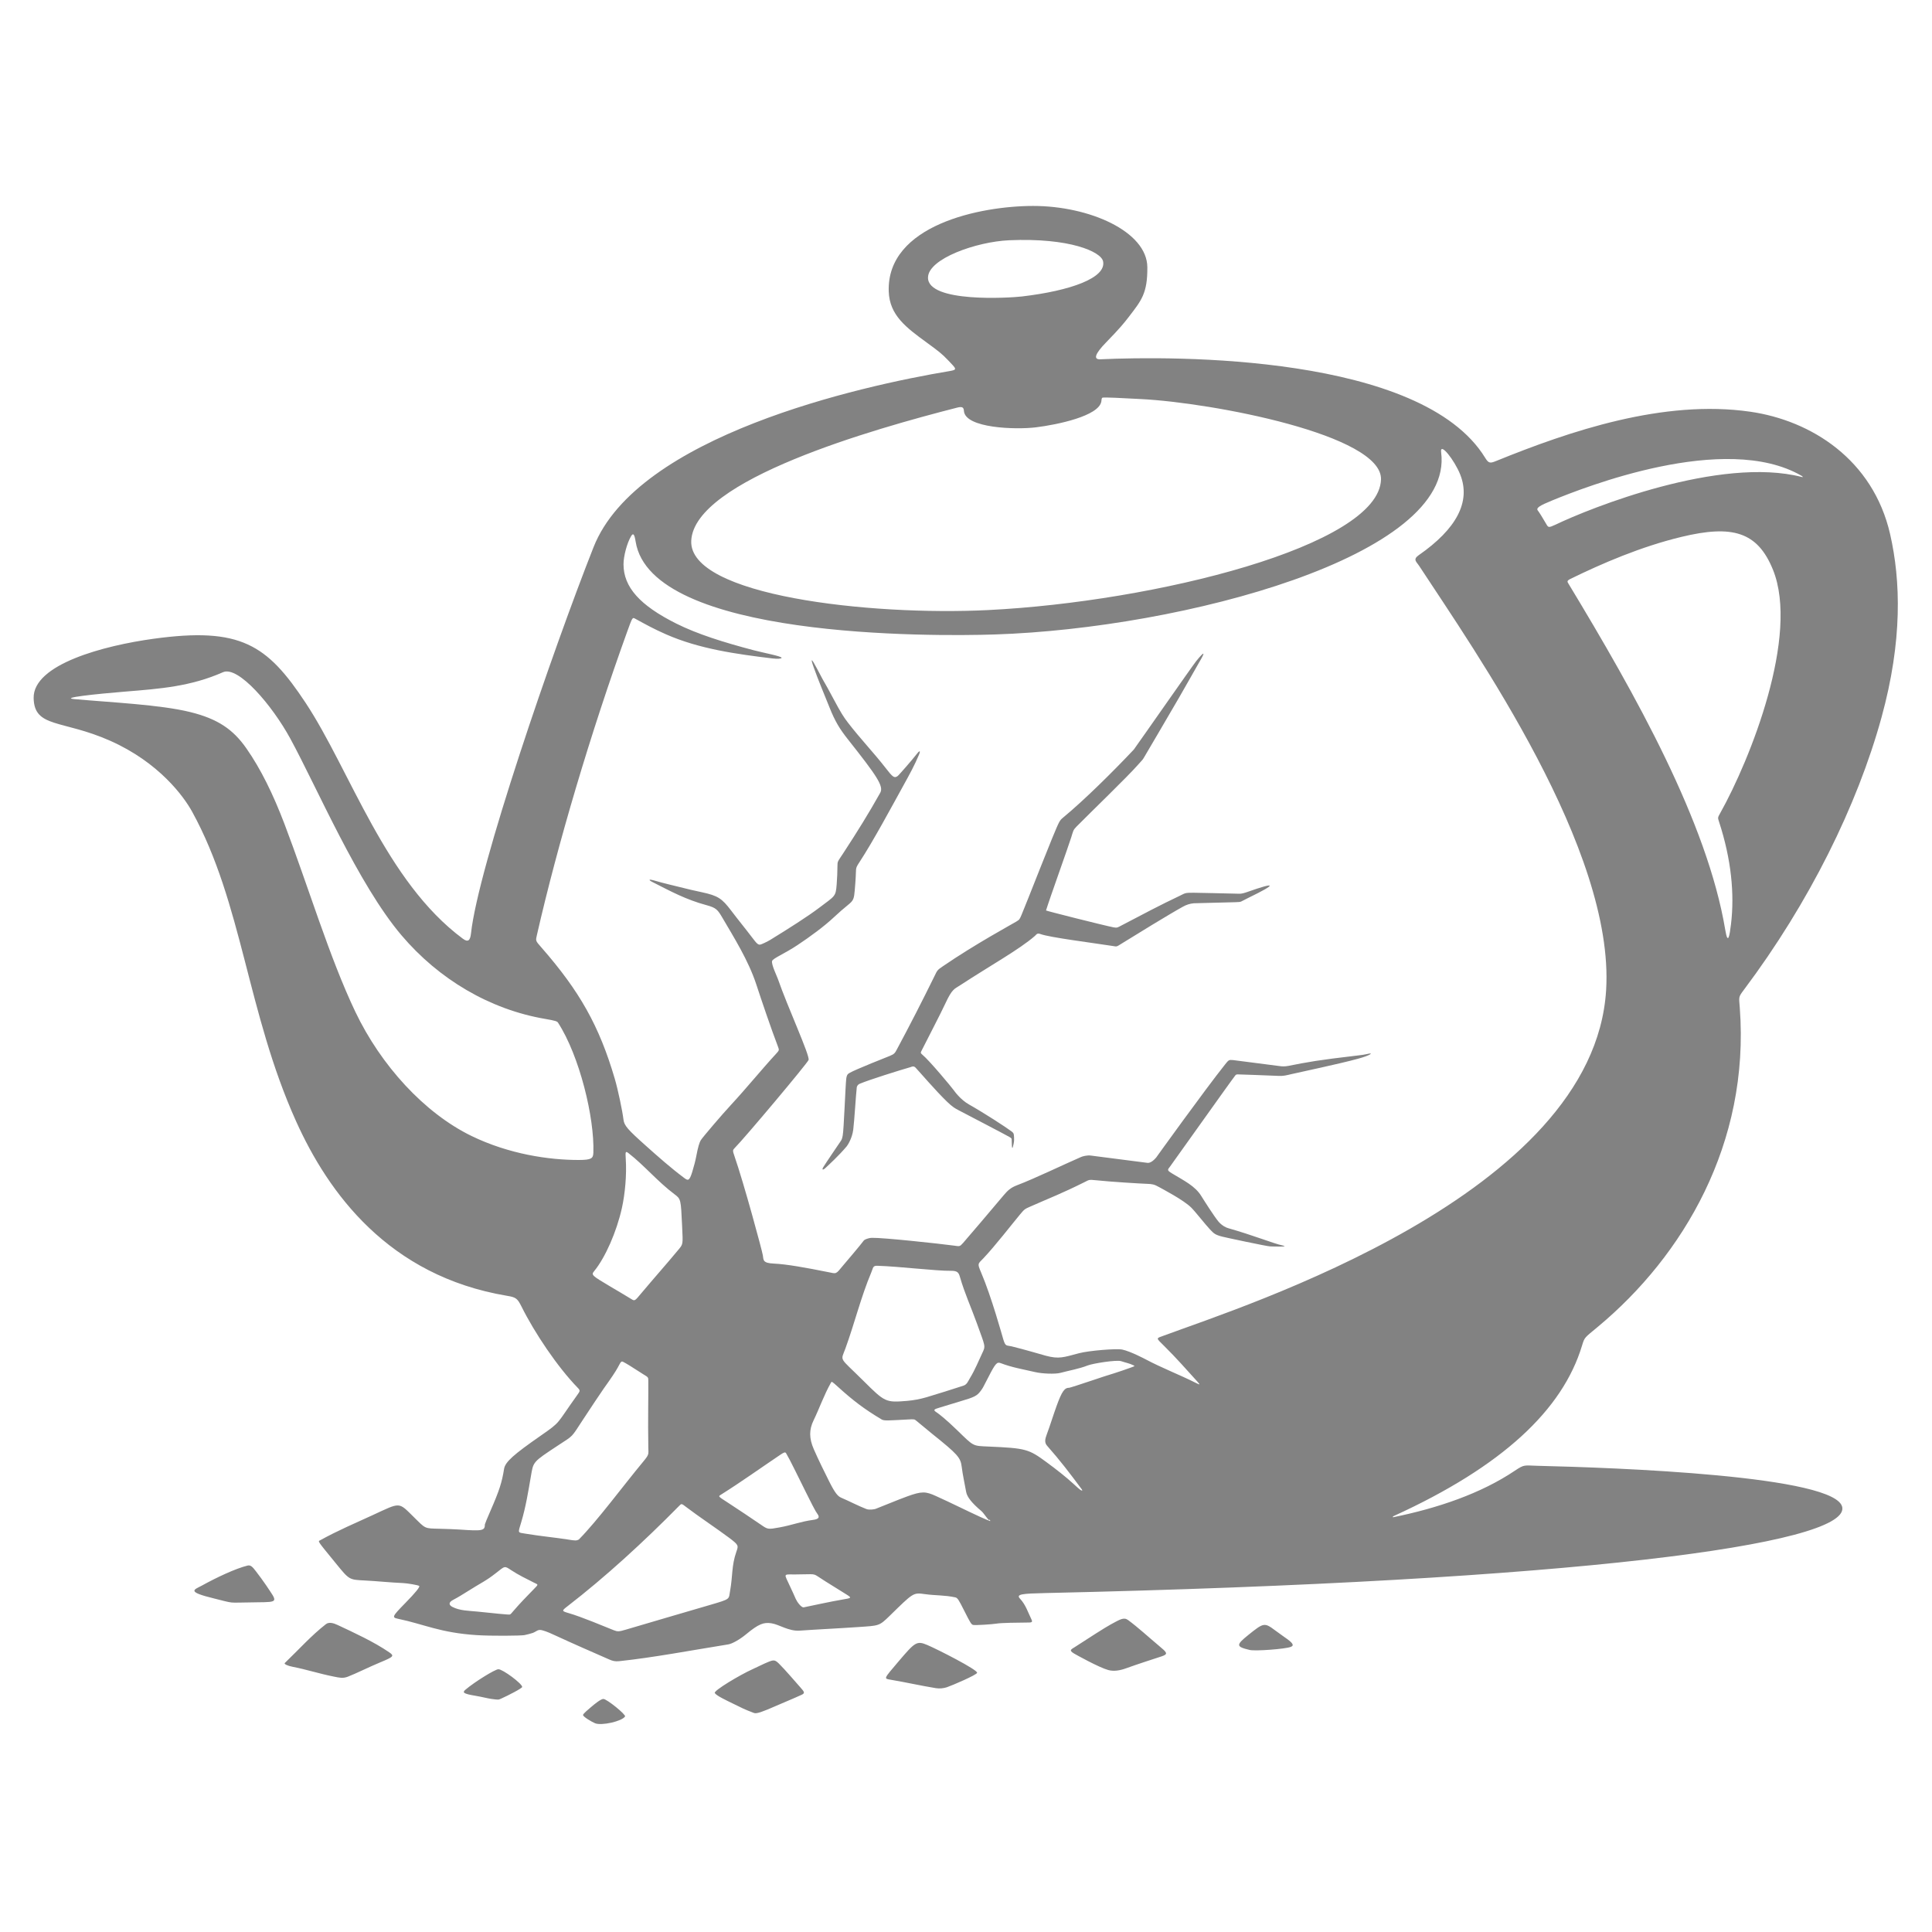
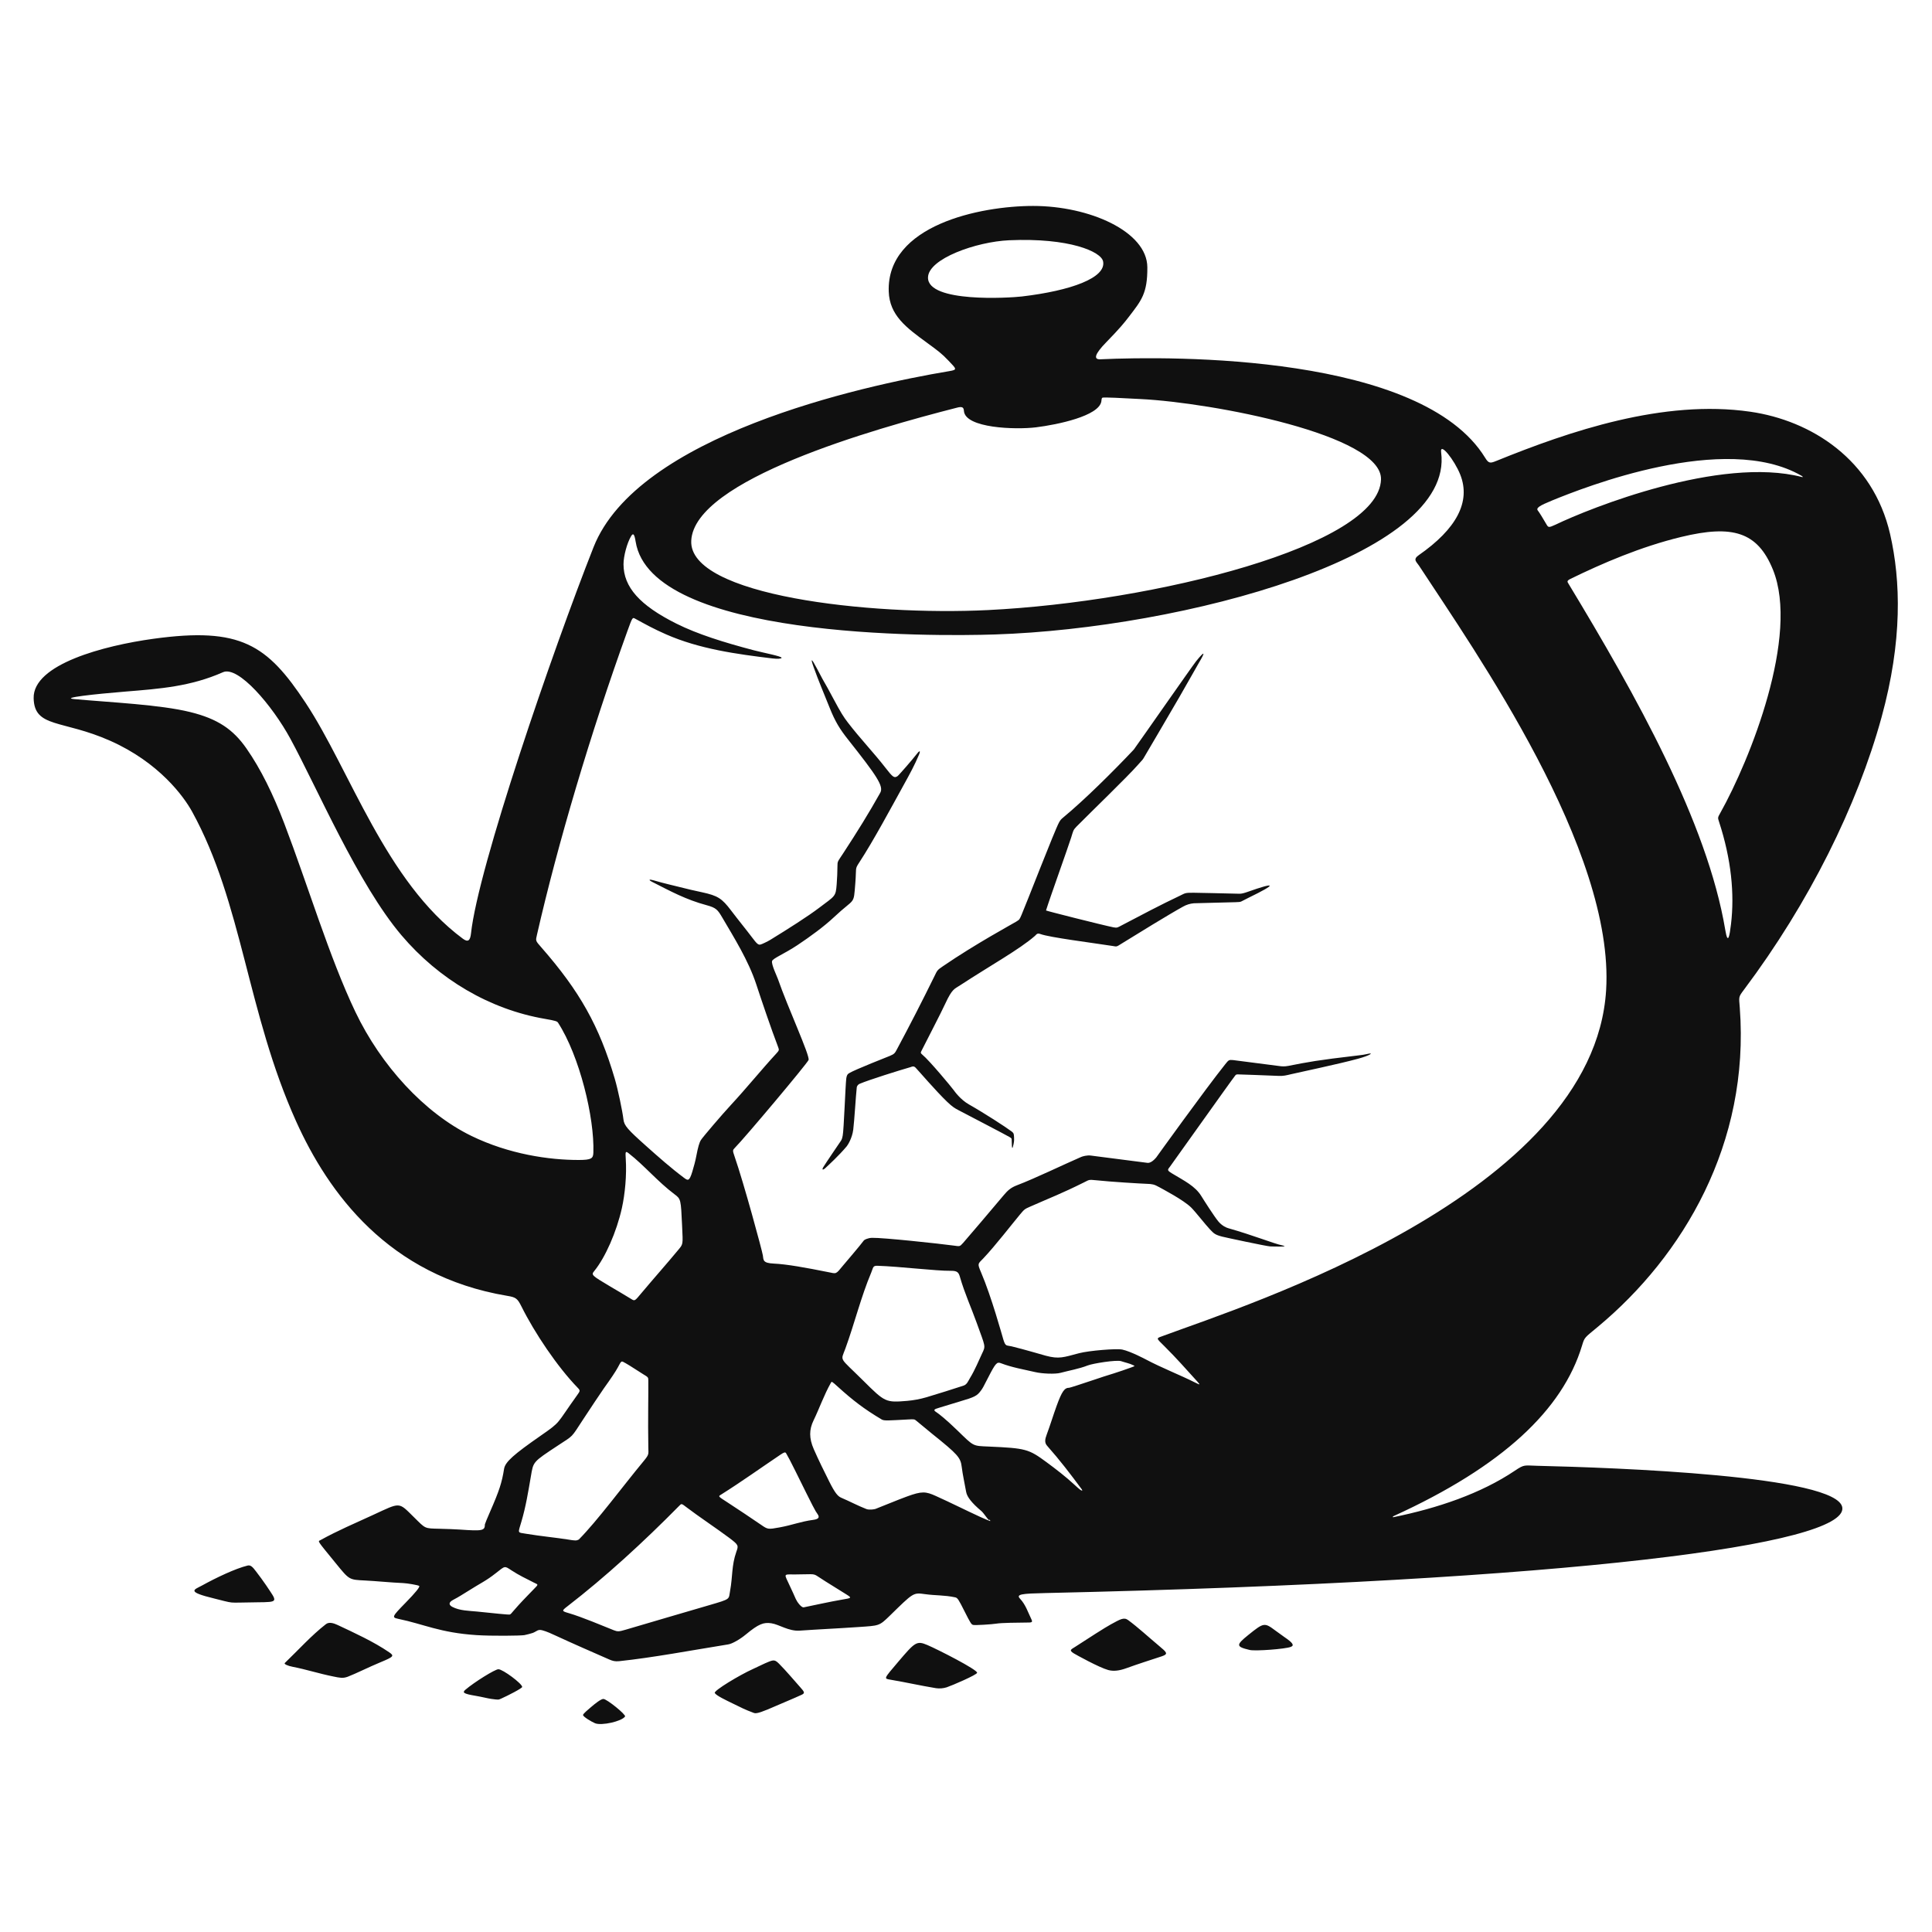
<svg xmlns="http://www.w3.org/2000/svg" width="1024" height="1024" viewBox="0 0 270.933 270.933" xml:space="preserve">
-   <path style="display:inline;fill:#828282;fill-opacity:1;stroke-width:.074" d="M71.039 298.69c-.49-.203-1.693-.92-1.687-1.161.004-.18.812-.84 1.052-1.048.596-.517 1.453-1.2 1.797-1.2.488-.001 3.208 2.212 3.044 2.458-.462.692-3.316 1.32-4.206.95m22.293-1.437c-1.404-.532-1.59-.653-3.03-1.355-.88-.429-2.269-1.084-2.476-1.448-.185-.323 3.535-2.55 5.313-3.348.814-.365 1.565-.765 2.25-1.035.693-.272.892-.284 1.442.267.991.993 2.042 2.252 2.975 3.3.57.643.718.825.214 1.058-1.226.567-2.309.995-3.558 1.543-1.874.823-2.761 1.158-3.13 1.018m-36.849-1.977c-.449-.059-1.371-.296-2.193-.433-1.784-.296-1.879-.474-1.424-.861 1.271-1.08 4.147-2.866 4.617-2.866.616 0 3.336 2.024 3.336 2.483 0 .189-2.06 1.242-2.958 1.64-.39.174-.363.17-1.378.037m62.356-1.505c-2.208-.364-4.063-.794-6.36-1.186-.962-.165-1-.075 1.067-2.504 2.35-2.76 2.583-3.006 4.095-2.36 1.498.64 7.035 3.464 6.974 3.891-.042.295-3.476 1.77-4.257 2.035a3.4 3.4 0 0 1-1.52.124m-82.467-1.61c-.7.268-1.17.145-1.993-.02-2.053-.408-3.88-1.01-5.704-1.357-.767-.146-1.29-.402-1.148-.54 1.988-1.913 3.75-3.879 5.767-5.449.44-.343 1.078-.15 1.643.115 2.342 1.102 5.054 2.337 7.233 3.83.737.506.647.623-1.273 1.418-1.574.652-3.397 1.57-4.525 2.002m106.643-.93c-1.292-.349-4.565-2.17-4.832-2.334-.746-.459-.37-.562.168-.911 1.793-1.167 4.24-2.739 5.008-3.154 1.324-.715 1.83-1.055 2.438-.606 1.419 1.049 2.796 2.328 4.333 3.615 1.082.906 1.353 1.14.384 1.462-1.696.56-3.3 1.064-4.983 1.674-.963.35-1.786.45-2.516.253m-70.02-1.496c-2.412-1.057-5.185-2.268-7.388-3.29-.637-.296-1.326-.618-1.958-.787-.653-.175-.753.139-1.347.368-.184.07-.945.27-1.175.308-.549.091-4.61.136-6.714-.002-5.154-.338-7.346-1.53-11-2.288-.901-.187-.834-.32 1.014-2.208q2.196-2.245 1.942-2.405c-.198-.126-1.669-.37-2.23-.395-1.824-.078-3.79-.286-5.34-.362-2.274-.112-2.204-.07-4.122-2.42-2.707-3.319-2.52-3.038-2.154-3.24 2.43-1.346 4.864-2.373 7.346-3.516 3.94-1.816 3.563-1.878 5.769.296 1.673 1.648 1.43 1.572 3.622 1.624.991.024 2.233.073 2.76.11 3.271.227 3.564.167 3.57-.733 0-.059.335-.87.743-1.805 1.274-2.912 1.645-4.05 1.946-5.969.155-.985 1.39-2.049 5.152-4.666 2.91-2.025 2.094-1.495 5.098-5.675.428-.596.451-.646.073-1.037-2.858-2.945-6.065-7.732-7.887-11.402-.57-1.149-.806-1.29-2.007-1.49-16.678-2.784-25.093-14.489-29.593-24.47-6.888-15.28-7.516-30.575-14.58-43.42-1.18-2.146-4.644-6.902-11.484-9.943-6.715-2.984-10.648-1.768-10.742-5.976-.106-4.763 9.881-7.38 16.81-8.332 12.221-1.679 15.934.82 21.334 8.992 6.24 9.442 11.19 25.022 22.045 33.07.734.544 1.036.257 1.144-.746.99-9.205 11.404-39.523 17.186-54.164 6.162-15.602 37.314-22.591 49.921-24.69 1.174-.196.939-.31-.19-1.507-.904-.956-1.47-1.37-2.975-2.469-2.885-2.106-5.252-3.835-5.362-7.191-.308-9.31 12.848-11.989 20.24-11.992 7.898-.004 15.99 3.577 16.026 8.597.026 3.669-.83 4.65-2.592 6.95-.617.805-1.244 1.592-3.19 3.588-1.58 1.62-1.823 2.418-.803 2.37 10.208-.47 45.046-.724 53.964 13.822.49.799.704.777 1.558.43 10.273-4.17 23.433-8.661 35.616-6.9 8.544 1.234 17.213 6.704 19.61 17.17 1.49 6.516 1.745 14.957-1.204 25.687-3.4 12.366-10.128 25.98-19.283 38.185-.817 1.088-.712.978-.595 2.54 1.425 19.065-7.958 34.794-19.871 44.718-1.93 1.608-1.885 1.452-2.258 2.683-2.713 8.954-11.097 16.903-26.41 23.885-.137.063-.169.184-.05.16 6.216-1.27 12.265-3.305 17.065-6.534 1.337-.9 1.287-.72 3.136-.676 10.65.25 42.3 1.357 42.77 5.892.53 5.116-37.304 10.288-111.748 11.954-3.318.074-4.163.158-3.57.791.804.859 1.115 1.905 1.614 2.929.125.255.122.406-.325.411-1.624.019-3.895.033-4.635.161-.532.092-2.94.25-3.233.177-.248-.063-.375-.265-1.23-1.962-.783-1.557-.943-1.833-1.275-1.904-1.548-.333-2.71-.235-4.283-.456-1.63-.228-1.595-.193-4.906 3.04-1.492 1.456-1.475 1.377-4.394 1.579-2.98.205-5.624.32-8.215.503-1.57.11-2.885-.865-3.984-1.03-1.084-.163-1.777.073-3.592 1.577-.847.7-1.908 1.295-2.453 1.383-5.208.838-10.56 1.853-15.284 2.353-.59.063-.926-.024-1.443-.25m2.276-4.146c4.074-1.197 7.714-2.276 11.728-3.442 3.163-.92 2.75-.804 2.977-2.026.374-2.028.19-3.52.877-5.479.308-.875.356-.934-1.067-2-1.542-1.155-4.39-3.065-5.887-4.213-.758-.581-.732-.56-1.038-.25-5.026 5.102-10.405 10.029-15.71 14.122-.814.628-.796.66.207.951 1.795.52 4.88 1.824 6.312 2.396.509.204.73.2 1.6-.06m-12.88-5.641c.773-.795.701-.662.082-.976-1.124-.57-2.143-1.056-3.172-1.732-.977-.642-.858-.634-2.148.381-1.48 1.164-1.887 1.24-4.324 2.78-.988.625-1.397.834-1.697.994-.714.38-.56.737-.108.977 1.031.548 2.375.547 3.47.656 2.155.216 4.468.477 4.606.413.272-.129.294-.406 2.508-2.686zm43.248 1.414c1.4-.236 1.432-.232.672-.72-1.286-.826-2.574-1.569-4.04-2.545-.352-.236-.515-.306-1.027-.306-1.177 0-1.618.047-2.885.03-.68-.01-.696.107-.476.608.172.39.91 1.911 1.303 2.833.164.385.78 1.243 1.119 1.175 1.294-.262 3.777-.813 5.334-1.075m-36.882-8.43c2.62-2.65 6.092-7.375 9.1-11.006.784-.947.669-.966.652-1.891-.069-3.852.022-7.56-.002-9.383-.007-.479.016-.465-.743-.923-.715-.433-1.767-1.157-2.448-1.534-.637-.352-.542-.406-1.091.614-.297.55-.927 1.494-1.968 2.946-.371.518-2.002 2.978-2.899 4.344-1.73 2.635-1.285 2.168-3.457 3.6-3.65 2.406-3.503 2.284-3.865 4.39-.366 2.13-.705 4.234-1.327 6.334-.499 1.685-.574 1.492.59 1.686 2.053.344 4.492.58 5.89.811 1.073.178 1.245.18 1.568.012m28.183-1.709c1.75-.32 2.923-.816 4.703-1.054.73-.098.93-.34.605-.799-.367-.516-.503-.764-3.118-6.054-.594-1.202-1.085-2.142-1.298-2.485-.123-.197-.265-.158-.827.22-2.73 1.838-5.438 3.777-8.237 5.54-.486.305-.538.235.86 1.14 1.242.805 3.677 2.43 4.685 3.128.954.66.981.665 2.627.364m29.435-1.094c0 .442-.782-.88-1.157-1.192-1.319-1.102-2.012-1.973-2.137-2.68-.206-1.17-.486-2.387-.623-3.522-.158-1.308-.552-1.75-4.172-4.653-.399-.32-1.164-.951-2.148-1.773-.318-.265-.318-.265-1.179-.22-2.747.145-3.372.21-3.714.008-2.517-1.495-4.095-2.728-6.117-4.557-.87-.788-.896-.806-1.002-.618-.999 1.77-1.605 3.569-2.453 5.318-.614 1.269-.638 2.469.04 4.02.68 1.552 1.44 3.085 2.173 4.549.789 1.571 1.188 2.047 1.66 2.249 1.217.52 2.326 1.12 3.539 1.593.407.158 1.135.04 1.284-.017 1.618-.625 2.927-1.2 4.42-1.745 2.077-.76 2.617-.711 4.04-.068 2.25 1.016 4.035 1.929 6.242 2.943.426.195 1.316.573 1.377.58.029.002-.073-.355-.073-.216m12.937-4.217c-1.715-2.308-3.033-4.043-4.885-6.138-.383-.432-.288-.926-.05-1.562.492-1.322.911-2.703 1.372-3.977.776-2.148 1.144-2.59 1.79-2.59.091 0 1.612-.49 3.475-1.117a82 82 0 0 1 2.799-.906 64 64 0 0 0 2.454-.84c.504-.19.496-.172.258-.292-.543-.273-1.137-.374-1.701-.57-.64-.223-3.986.318-4.699.598-1.2.471-2.574.705-3.824 1.038-.742.198-2.554.124-3.556-.11-1.644-.383-3.22-.638-4.824-1.254-.514-.198-.726.01-1.714 1.943-.794 1.551-.794 1.552-1.07 1.928-.53.72-.879.898-2.901 1.49-.998.291-1.899.589-2.909.886-.762.225-.932.313-.385.66.27.171 1.298.962 2.927 2.547 2.324 2.26 2.097 2.144 4.385 2.245 5.202.23 5.586.347 8.071 2.173 1.354.995 2.736 2.068 3.89 3.134.775.715.957.857 1.126.874.032.003.019-.069-.03-.16 0 0 1.56 2.1 0 0m-24.5-12.427a14 14 0 0 0 2.71-.51c1.872-.554 3.547-1.099 5.184-1.625.5-.161.655-.642.893-1.031.754-1.23 1.244-2.492 1.7-3.444.55-1.148.494-.893-.75-4.362-.75-2.088-1.692-4.152-2.328-6.37-.184-.642-.342-.911-1.291-.898-2.02.03-7.133-.606-10.3-.706-.657-.02-.571.268-.852.932-1.438 3.401-2.356 7.173-3.634 10.678-.675 1.851-.933 1.081 2.523 4.518 3.042 3.025 3.136 3.068 6.145 2.818m36.127-7.61c-1.309-1.302-1.272-1.12-.094-1.558 11.11-4.127 60.219-19.67 61.982-48.431 1.206-19.665-18.318-47.435-26.245-59.536-.337-.513-.9-.86-.04-1.456 5.296-3.682 7.343-7.488 5.825-11.311-.803-2.022-2.882-4.667-2.676-3.111 1.92 14.515-36.258 24.672-62.558 25.535-8.89.292-48.248.584-50.404-13.035-.173-1.094-.356-1.212-.63-.755-.57.952-1.068 2.794-1.068 3.946.003 3.203 2.282 5.76 7.42 8.327 2.95 1.473 6.634 2.625 10.848 3.734 1.367.36 3.937.835 3.899 1.064-.02.124-.552.169-1.28.082-5.06-.61-10.25-1.326-14.92-3.379-1.77-.779-2.774-1.344-4.346-2.203-.361-.197-.376-.192-1.074 1.739-5.205 14.408-9.785 29.917-12.669 42.529-.216.947-.258.856.635 1.877 5.329 6.097 8.084 10.961 10.26 18.374.455 1.55 1.078 4.526 1.218 5.712.103.87.582 1.403 3.177 3.718 1.73 1.543 3.468 3.085 5.325 4.472.527.395.735.517 1.153-.86.22-.723.426-1.485.558-2.18.242-1.274.428-1.92.66-2.277.274-.425 2.952-3.563 4.162-4.866 2.224-2.396 4.4-5.088 6.383-7.23.419-.453.43-.514.288-.887-1.049-2.752-2.338-6.576-3.075-8.82-1.109-3.378-3.153-6.615-4.748-9.343-.663-1.133-.872-1.41-2.238-1.777-2.856-.768-5.002-1.93-7.61-3.26-.583-.298-.46-.416.221-.215 1.595.47 2.749.702 4.223 1.081.697.18 1.088.27 2.54.585 2.22.483 2.788.855 4.087 2.572.98 1.295 2.096 2.654 2.917 3.744.68.904.866 1.067 1.162 1.023.186-.027 1.037-.437 1.409-.666 2.528-1.552 5.236-3.268 6.864-4.503 2.23-1.692 2.313-1.527 2.446-3.305.06-.815.105-1.74.106-2.515.001-.715.018-.607.818-1.832 1.987-3.04 3.59-5.621 5.183-8.469.515-.92-.464-2.35-4.54-7.503-1.124-1.42-1.793-2.5-2.558-4.426-.771-1.942-1.539-3.707-2.245-5.695-.477-1.342-.304-1.27.468.199.73 1.388 1.017 1.92 1.078 1.998.062.077.678 1.199 1.234 2.246 1.036 1.95 1.446 2.58 2.017 3.323 1.769 2.3 3.634 4.234 5.264 6.334 1.055 1.36 1.237 1.49 1.698 1.199.164-.103 2.133-2.365 2.601-2.988.48-.64.689-.683.42-.035-.6 1.443-1.315 2.746-2.082 4.133-1.792 3.244-4.315 7.961-6.29 10.976-.653.995-.38.692-.56 2.916-.259 3.19-.004 1.952-2.966 4.744-1.392 1.313-3.38 2.764-5.148 3.941-1.812 1.208-3.458 1.853-3.561 2.24-.123.458.69 2.135.817 2.504 1.35 3.908 4.524 10.787 4.303 11.363-.194.506-8.957 10.937-10.356 12.343-.296.298-.308.363-.03 1.164 1.316 3.789 3.877 13.24 3.975 13.902.098.667-.015 1.073 1.533 1.145 1.825.085 4.509.571 7.636 1.199 1.193.239 1.022.352 2.106-.96.323-.39 2.31-2.7 2.894-3.49.072-.097.566-.343 1.134-.36 1.481-.043 9.425.81 11.453 1.086.856.116.841.174 1.339-.386.757-.854 4.001-4.686 5.68-6.677.554-.657.98-1.065 1.906-1.413 2.381-.897 6.64-2.952 8.95-3.95.218-.094.832-.266 1.343-.2 2.373.307 6.16.789 7.866 1.013.097.013.55.162 1.312-.728.001-.002 6.852-9.536 9.673-13.068.485-.608.522-.661 1.105-.606.2.019 4.996.64 6.61.852.216.028.622.068 1.143-.034 2.886-.565 3.966-.784 9.78-1.466.522-.06.934-.117 1.212-.187 1.15-.288.52.177-1.224.653-2.748.75-8.272 1.902-9.366 2.162-.665.159-1.088.272-1.751.24-1.84-.089-5.514-.202-5.673-.21-.227-.011-.316.028-.406.14-.647.813-8.849 12.393-9.153 12.782-.359.46-.458.52.28.966 1.683 1.017 3.24 1.758 4.11 3.182.341.558 1.816 2.872 2.385 3.55.527.625 1.122.872 1.364.94 3.558 1.01 6.482 2.193 7.556 2.407 1.33.265-1.378.16-1.642.156-.44-.006-6.216-1.239-6.73-1.371-1.02-.263-1.177-.443-1.72-1.01-.645-.677-2.035-2.475-2.647-3.08-1.086-1.071-4.084-2.627-4.46-2.842-.726-.413-1.028-.448-1.685-.472-1.005-.037-4.983-.272-7.24-.509-.984-.103-.915-.055-1.593.282-3.316 1.649-4.61 2.102-7.63 3.438-.715.316-.78.354-1.364 1.055-1.109 1.33-3.542 4.471-5.144 6.158-.789.83-.898.688-.34 1.996 1.473 3.45 2.95 8.852 3.127 9.428.309 1 .425.764 1.162.943 1.77.429 4.332 1.19 4.782 1.31 1.875.5 2.477.228 4.659-.347 1.418-.373 5.282-.686 6.083-.511 1.184.258 3.256 1.362 3.28 1.375 2.289 1.214 4.728 2.142 7.034 3.301.58.291.656.308.146-.253-1.611-1.773-2.835-3.177-4.508-4.841m-4.16-83.992c.71-.972 8.043-11.495 8.552-12.124 1.24-1.534 1.335-1.353.378.24-.221.368-1.38 2.46-2.76 4.844-1.96 3.386-4.332 7.394-4.787 8.177-.408.701-.215.385-.998 1.28-1.423 1.628-6.6 6.619-8.613 8.657-.481.488-.458.621-.736 1.506-.456 1.45-3 8.517-3.535 10.25-.014.046 7.946 2.06 9.47 2.367.517.103.596.007 1.14-.279 2.802-1.47 5.553-2.925 8.132-4.14.787-.372.69-.443 1.955-.434.116 0 4.926.095 6.43.14.281.008.658-.09 1.102-.246 4.002-1.418 4.315-1.203.14.827-1.235.6-.844.57-1.848.606-1.737.06-5.492.124-5.794.15a3.7 3.7 0 0 0-1.52.476c-1.813.992-6.616 3.944-8.544 5.142-.84.521-.686.469-1.33.369-2.903-.451-8.857-1.201-10.12-1.674-.488-.182-.583.102-.764.26-2.154 1.885-6.211 4.129-10.48 6.919-.824.537-1.125.493-2.086 2.563-.727 1.565-2.436 4.818-3.364 6.674-.102.204-.134.275.123.487 1 .824 4.057 4.5 4.421 5 .1.137.924 1.313 2.13 1.994 2.082 1.176 5.16 3.165 6.01 3.808.294.222.288.367.315.799.016.252.024.5-.063.923-.17.833-.245.826-.268-.508-.005-.272.013-.25-.315-.458-.305-.194-6.346-3.343-7.145-3.759-.492-.257-.837-.449-1.603-1.185-1.6-1.538-3.986-4.336-4.418-4.78-.285-.294-.544-.118-.71-.07-1.603.46-5.823 1.78-7.114 2.33-.324.139-.41.4-.422.515-.133 1.2-.335 4.667-.492 5.916-.152 1.211-.775 2.176-.916 2.343-1.11 1.319-2.488 2.577-3.033 3.084-.23.213-.515.29-.264-.147.23-.404 2.44-3.644 2.5-3.732.158-.228.212-.61.235-.716.156-.707.384-7.117.498-7.984.08-.607.268-.676.477-.804.71-.438 5.53-2.34 5.635-2.382.646-.26.725-.42.995-.925a316 316 0 0 0 5.23-10.193c.444-.912.415-.906 1.21-1.451 4.53-3.107 9.804-5.959 10.294-6.263.485-.301.452-.299.745-.96.536-1.21 4.662-11.895 5.252-12.945.18-.32.253-.422.592-.701 2.94-2.427 7.005-6.456 9.855-9.48.12-.127.11-.147.226-.306m-69.215 76.463c1.677-2.002 3.554-4.11 5.054-5.926.8-.968.756-.717.626-3.535-.169-3.66-.164-3.704-1.063-4.377-2.362-1.77-4.23-4.036-6.426-5.744-.452-.352-.475-.242-.41.773.147 2.262-.1 4.926-.544 6.922-.74 3.318-2.317 6.907-3.873 8.817-.449.55-.387.604 2.263 2.18.958.57 1.924 1.125 2.872 1.712.561.348.513.357 1.5-.822m-6.76-19.667c.173-4.895-1.938-13.569-4.956-18.233-.116-.179-.322-.274-1.825-.531-7.736-1.323-14.881-5.537-20.13-11.726-6.085-7.174-11.84-20.69-15.583-27.569-2.542-4.67-7.311-10.263-9.448-9.318-4.527 2.003-8.822 2.321-13.657 2.713-4.263.346-9.175.877-7.224 1.055 5.221.475 12.022.768 16.285 1.819 3.867.952 6.026 2.433 7.884 5.098 2.026 2.904 3.743 6.419 5.326 10.567 3.286 8.612 6.307 18.736 9.946 26.363 3.583 7.509 9.668 14.194 16.291 17.417 5.239 2.548 10.868 3.378 15.055 3.368 1.758-.004 2.007-.207 2.036-1.023m159.538-32.063c.5-4.196.057-9.05-1.698-14.399-.17-.516-.17-.53.194-1.178 4.197-7.495 11.132-24.88 7.382-34.12-2.163-5.33-5.7-6.313-12.834-4.594-5.697 1.372-11.15 3.732-15.561 5.89-.546.266-.439.404-.286.656 9.477 15.662 19.463 33.471 21.995 48.558.375 2.236.613.826.808-.813M126.14 142.583c23.371-1.154 54.869-9.008 55.115-18.327.166-6.237-23.632-10.756-33.664-11.263-2.426-.123-5.282-.295-5.43-.184-.103.078-.094.347-.128.53-.365 2.032-6.12 3.24-9.166 3.617-2.824.35-9.942.135-10.103-2.31-.033-.51-.251-.631-.952-.452-11.734 2.998-36.854 10.115-37.285 18.654-.39 7.707 24.984 10.556 41.613 9.735m79.584-11.975c4.817-2.319 23.073-9.637 34.552-6.685.163.042.2-.028-.066-.181-10.732-6.197-30.52 1.66-34.906 3.45-1.829.747-2.38 1.081-2.029 1.469.12.132.79 1.21 1.161 1.867.286.506.339.51 1.288.08M130.89 98.606c6.865-.808 11.87-2.618 11.39-4.927-.28-1.353-4.703-3.33-13.178-2.956-4.59.203-11.36 2.588-11.375 5.238-.019 3.547 11.403 2.852 13.163 2.645m31.959 189.807c-1.944-.456-1.965-.687-.194-2.111 2.171-1.747 2.25-1.76 3.794-.607.45.335 1.024.75 1.275.92 1.173.798 1.405 1.156.887 1.363-.753.302-4.973.62-5.762.435M22.304 276.577c.429-.104.693.162 1.201.835.444.588 1.016 1.345 1.403 1.927 1.552 2.34 1.872 2.362-1.244 2.388-2.254.019-3.022.08-3.61.027-.497-.045-1.384-.306-2.374-.546-4.115-.994-2.827-1.246-1.76-1.835 1.973-1.09 4.686-2.382 6.384-2.796" transform="translate(12.41 -57.03)" />
+   <path style="display:inline;fill:#101010;fill-opacity:1;stroke-width:.074" d="M71.039 298.69c-.49-.203-1.693-.92-1.687-1.161.004-.18.812-.84 1.052-1.048.596-.517 1.453-1.2 1.797-1.2.488-.001 3.208 2.212 3.044 2.458-.462.692-3.316 1.32-4.206.95m22.293-1.437c-1.404-.532-1.59-.653-3.03-1.355-.88-.429-2.269-1.084-2.476-1.448-.185-.323 3.535-2.55 5.313-3.348.814-.365 1.565-.765 2.25-1.035.693-.272.892-.284 1.442.267.991.993 2.042 2.252 2.975 3.3.57.643.718.825.214 1.058-1.226.567-2.309.995-3.558 1.543-1.874.823-2.761 1.158-3.13 1.018m-36.849-1.977c-.449-.059-1.371-.296-2.193-.433-1.784-.296-1.879-.474-1.424-.861 1.271-1.08 4.147-2.866 4.617-2.866.616 0 3.336 2.024 3.336 2.483 0 .189-2.06 1.242-2.958 1.64-.39.174-.363.17-1.378.037m62.356-1.505c-2.208-.364-4.063-.794-6.36-1.186-.962-.165-1-.075 1.067-2.504 2.35-2.76 2.583-3.006 4.095-2.36 1.498.64 7.035 3.464 6.974 3.891-.042.295-3.476 1.77-4.257 2.035a3.4 3.4 0 0 1-1.52.124m-82.467-1.61c-.7.268-1.17.145-1.993-.02-2.053-.408-3.88-1.01-5.704-1.357-.767-.146-1.29-.402-1.148-.54 1.988-1.913 3.75-3.879 5.767-5.449.44-.343 1.078-.15 1.643.115 2.342 1.102 5.054 2.337 7.233 3.83.737.506.647.623-1.273 1.418-1.574.652-3.397 1.57-4.525 2.002m106.643-.93c-1.292-.349-4.565-2.17-4.832-2.334-.746-.459-.37-.562.168-.911 1.793-1.167 4.24-2.739 5.008-3.154 1.324-.715 1.83-1.055 2.438-.606 1.419 1.049 2.796 2.328 4.333 3.615 1.082.906 1.353 1.14.384 1.462-1.696.56-3.3 1.064-4.983 1.674-.963.35-1.786.45-2.516.253m-70.02-1.496c-2.412-1.057-5.185-2.268-7.388-3.29-.637-.296-1.326-.618-1.958-.787-.653-.175-.753.139-1.347.368-.184.07-.945.27-1.175.308-.549.091-4.61.136-6.714-.002-5.154-.338-7.346-1.53-11-2.288-.901-.187-.834-.32 1.014-2.208q2.196-2.245 1.942-2.405c-.198-.126-1.669-.37-2.23-.395-1.824-.078-3.79-.286-5.34-.362-2.274-.112-2.204-.07-4.122-2.42-2.707-3.319-2.52-3.038-2.154-3.24 2.43-1.346 4.864-2.373 7.346-3.516 3.94-1.816 3.563-1.878 5.769.296 1.673 1.648 1.43 1.572 3.622 1.624.991.024 2.233.073 2.76.11 3.271.227 3.564.167 3.57-.733 0-.059.335-.87.743-1.805 1.274-2.912 1.645-4.05 1.946-5.969.155-.985 1.39-2.049 5.152-4.666 2.91-2.025 2.094-1.495 5.098-5.675.428-.596.451-.646.073-1.037-2.858-2.945-6.065-7.732-7.887-11.402-.57-1.149-.806-1.29-2.007-1.49-16.678-2.784-25.093-14.489-29.593-24.47-6.888-15.28-7.516-30.575-14.58-43.42-1.18-2.146-4.644-6.902-11.484-9.943-6.715-2.984-10.648-1.768-10.742-5.976-.106-4.763 9.881-7.38 16.81-8.332 12.221-1.679 15.934.82 21.334 8.992 6.24 9.442 11.19 25.022 22.045 33.07.734.544 1.036.257 1.144-.746.99-9.205 11.404-39.523 17.186-54.164 6.162-15.602 37.314-22.591 49.921-24.69 1.174-.196.939-.31-.19-1.507-.904-.956-1.47-1.37-2.975-2.469-2.885-2.106-5.252-3.835-5.362-7.191-.308-9.31 12.848-11.989 20.24-11.992 7.898-.004 15.99 3.577 16.026 8.597.026 3.669-.83 4.65-2.592 6.95-.617.805-1.244 1.592-3.19 3.588-1.58 1.62-1.823 2.418-.803 2.37 10.208-.47 45.046-.724 53.964 13.822.49.799.704.777 1.558.43 10.273-4.17 23.433-8.661 35.616-6.9 8.544 1.234 17.213 6.704 19.61 17.17 1.49 6.516 1.745 14.957-1.204 25.687-3.4 12.366-10.128 25.98-19.283 38.185-.817 1.088-.712.978-.595 2.54 1.425 19.065-7.958 34.794-19.871 44.718-1.93 1.608-1.885 1.452-2.258 2.683-2.713 8.954-11.097 16.903-26.41 23.885-.137.063-.169.184-.05.16 6.216-1.27 12.265-3.305 17.065-6.534 1.337-.9 1.287-.72 3.136-.676 10.65.25 42.3 1.357 42.77 5.892.53 5.116-37.304 10.288-111.748 11.954-3.318.074-4.163.158-3.57.791.804.859 1.115 1.905 1.614 2.929.125.255.122.406-.325.411-1.624.019-3.895.033-4.635.161-.532.092-2.94.25-3.233.177-.248-.063-.375-.265-1.23-1.962-.783-1.557-.943-1.833-1.275-1.904-1.548-.333-2.71-.235-4.283-.456-1.63-.228-1.595-.193-4.906 3.04-1.492 1.456-1.475 1.377-4.394 1.579-2.98.205-5.624.32-8.215.503-1.57.11-2.885-.865-3.984-1.03-1.084-.163-1.777.073-3.592 1.577-.847.7-1.908 1.295-2.453 1.383-5.208.838-10.56 1.853-15.284 2.353-.59.063-.926-.024-1.443-.25m2.276-4.146c4.074-1.197 7.714-2.276 11.728-3.442 3.163-.92 2.75-.804 2.977-2.026.374-2.028.19-3.52.877-5.479.308-.875.356-.934-1.067-2-1.542-1.155-4.39-3.065-5.887-4.213-.758-.581-.732-.56-1.038-.25-5.026 5.102-10.405 10.029-15.71 14.122-.814.628-.796.66.207.951 1.795.52 4.88 1.824 6.312 2.396.509.204.73.2 1.6-.06m-12.88-5.641c.773-.795.701-.662.082-.976-1.124-.57-2.143-1.056-3.172-1.732-.977-.642-.858-.634-2.148.381-1.48 1.164-1.887 1.24-4.324 2.78-.988.625-1.397.834-1.697.994-.714.38-.56.737-.108.977 1.031.548 2.375.547 3.47.656 2.155.216 4.468.477 4.606.413.272-.129.294-.406 2.508-2.686zm43.248 1.414c1.4-.236 1.432-.232.672-.72-1.286-.826-2.574-1.569-4.04-2.545-.352-.236-.515-.306-1.027-.306-1.177 0-1.618.047-2.885.03-.68-.01-.696.107-.476.608.172.39.91 1.911 1.303 2.833.164.385.78 1.243 1.119 1.175 1.294-.262 3.777-.813 5.334-1.075m-36.882-8.43c2.62-2.65 6.092-7.375 9.1-11.006.784-.947.669-.966.652-1.891-.069-3.852.022-7.56-.002-9.383-.007-.479.016-.465-.743-.923-.715-.433-1.767-1.157-2.448-1.534-.637-.352-.542-.406-1.091.614-.297.55-.927 1.494-1.968 2.946-.371.518-2.002 2.978-2.899 4.344-1.73 2.635-1.285 2.168-3.457 3.6-3.65 2.406-3.503 2.284-3.865 4.39-.366 2.13-.705 4.234-1.327 6.334-.499 1.685-.574 1.492.59 1.686 2.053.344 4.492.58 5.89.811 1.073.178 1.245.18 1.568.012m28.183-1.709c1.75-.32 2.923-.816 4.703-1.054.73-.098.93-.34.605-.799-.367-.516-.503-.764-3.118-6.054-.594-1.202-1.085-2.142-1.298-2.485-.123-.197-.265-.158-.827.22-2.73 1.838-5.438 3.777-8.237 5.54-.486.305-.538.235.86 1.14 1.242.805 3.677 2.43 4.685 3.128.954.66.981.665 2.627.364m29.435-1.094c0 .442-.782-.88-1.157-1.192-1.319-1.102-2.012-1.973-2.137-2.68-.206-1.17-.486-2.387-.623-3.522-.158-1.308-.552-1.75-4.172-4.653-.399-.32-1.164-.951-2.148-1.773-.318-.265-.318-.265-1.179-.22-2.747.145-3.372.21-3.714.008-2.517-1.495-4.095-2.728-6.117-4.557-.87-.788-.896-.806-1.002-.618-.999 1.77-1.605 3.569-2.453 5.318-.614 1.269-.638 2.469.04 4.02.68 1.552 1.44 3.085 2.173 4.549.789 1.571 1.188 2.047 1.66 2.249 1.217.52 2.326 1.12 3.539 1.593.407.158 1.135.04 1.284-.017 1.618-.625 2.927-1.2 4.42-1.745 2.077-.76 2.617-.711 4.04-.068 2.25 1.016 4.035 1.929 6.242 2.943.426.195 1.316.573 1.377.58.029.002-.073-.355-.073-.216m12.937-4.217c-1.715-2.308-3.033-4.043-4.885-6.138-.383-.432-.288-.926-.05-1.562.492-1.322.911-2.703 1.372-3.977.776-2.148 1.144-2.59 1.79-2.59.091 0 1.612-.49 3.475-1.117a82 82 0 0 1 2.799-.906 64 64 0 0 0 2.454-.84c.504-.19.496-.172.258-.292-.543-.273-1.137-.374-1.701-.57-.64-.223-3.986.318-4.699.598-1.2.471-2.574.705-3.824 1.038-.742.198-2.554.124-3.556-.11-1.644-.383-3.22-.638-4.824-1.254-.514-.198-.726.01-1.714 1.943-.794 1.551-.794 1.552-1.07 1.928-.53.72-.879.898-2.901 1.49-.998.291-1.899.589-2.909.886-.762.225-.932.313-.385.66.27.171 1.298.962 2.927 2.547 2.324 2.26 2.097 2.144 4.385 2.245 5.202.23 5.586.347 8.071 2.173 1.354.995 2.736 2.068 3.89 3.134.775.715.957.857 1.126.874.032.003.019-.069-.03-.16 0 0 1.56 2.1 0 0m-24.5-12.427a14 14 0 0 0 2.71-.51c1.872-.554 3.547-1.099 5.184-1.625.5-.161.655-.642.893-1.031.754-1.23 1.244-2.492 1.7-3.444.55-1.148.494-.893-.75-4.362-.75-2.088-1.692-4.152-2.328-6.37-.184-.642-.342-.911-1.291-.898-2.02.03-7.133-.606-10.3-.706-.657-.02-.571.268-.852.932-1.438 3.401-2.356 7.173-3.634 10.678-.675 1.851-.933 1.081 2.523 4.518 3.042 3.025 3.136 3.068 6.145 2.818m36.127-7.61c-1.309-1.302-1.272-1.12-.094-1.558 11.11-4.127 60.219-19.67 61.982-48.431 1.206-19.665-18.318-47.435-26.245-59.536-.337-.513-.9-.86-.04-1.456 5.296-3.682 7.343-7.488 5.825-11.311-.803-2.022-2.882-4.667-2.676-3.111 1.92 14.515-36.258 24.672-62.558 25.535-8.89.292-48.248.584-50.404-13.035-.173-1.094-.356-1.212-.63-.755-.57.952-1.068 2.794-1.068 3.946.003 3.203 2.282 5.76 7.42 8.327 2.95 1.473 6.634 2.625 10.848 3.734 1.367.36 3.937.835 3.899 1.064-.02.124-.552.169-1.28.082-5.06-.61-10.25-1.326-14.92-3.379-1.77-.779-2.774-1.344-4.346-2.203-.361-.197-.376-.192-1.074 1.739-5.205 14.408-9.785 29.917-12.669 42.529-.216.947-.258.856.635 1.877 5.329 6.097 8.084 10.961 10.26 18.374.455 1.55 1.078 4.526 1.218 5.712.103.87.582 1.403 3.177 3.718 1.73 1.543 3.468 3.085 5.325 4.472.527.395.735.517 1.153-.86.22-.723.426-1.485.558-2.18.242-1.274.428-1.92.66-2.277.274-.425 2.952-3.563 4.162-4.866 2.224-2.396 4.4-5.088 6.383-7.23.419-.453.43-.514.288-.887-1.049-2.752-2.338-6.576-3.075-8.82-1.109-3.378-3.153-6.615-4.748-9.343-.663-1.133-.872-1.41-2.238-1.777-2.856-.768-5.002-1.93-7.61-3.26-.583-.298-.46-.416.221-.215 1.595.47 2.749.702 4.223 1.081.697.18 1.088.27 2.54.585 2.22.483 2.788.855 4.087 2.572.98 1.295 2.096 2.654 2.917 3.744.68.904.866 1.067 1.162 1.023.186-.027 1.037-.437 1.409-.666 2.528-1.552 5.236-3.268 6.864-4.503 2.23-1.692 2.313-1.527 2.446-3.305.06-.815.105-1.74.106-2.515.001-.715.018-.607.818-1.832 1.987-3.04 3.59-5.621 5.183-8.469.515-.92-.464-2.35-4.54-7.503-1.124-1.42-1.793-2.5-2.558-4.426-.771-1.942-1.539-3.707-2.245-5.695-.477-1.342-.304-1.27.468.199.73 1.388 1.017 1.92 1.078 1.998.062.077.678 1.199 1.234 2.246 1.036 1.95 1.446 2.58 2.017 3.323 1.769 2.3 3.634 4.234 5.264 6.334 1.055 1.36 1.237 1.49 1.698 1.199.164-.103 2.133-2.365 2.601-2.988.48-.64.689-.683.42-.035-.6 1.443-1.315 2.746-2.082 4.133-1.792 3.244-4.315 7.961-6.29 10.976-.653.995-.38.692-.56 2.916-.259 3.19-.004 1.952-2.966 4.744-1.392 1.313-3.38 2.764-5.148 3.941-1.812 1.208-3.458 1.853-3.561 2.24-.123.458.69 2.135.817 2.504 1.35 3.908 4.524 10.787 4.303 11.363-.194.506-8.957 10.937-10.356 12.343-.296.298-.308.363-.03 1.164 1.316 3.789 3.877 13.24 3.975 13.902.098.667-.015 1.073 1.533 1.145 1.825.085 4.509.571 7.636 1.199 1.193.239 1.022.352 2.106-.96.323-.39 2.31-2.7 2.894-3.49.072-.097.566-.343 1.134-.36 1.481-.043 9.425.81 11.453 1.086.856.116.841.174 1.339-.386.757-.854 4.001-4.686 5.68-6.677.554-.657.98-1.065 1.906-1.413 2.381-.897 6.64-2.952 8.95-3.95.218-.094.832-.266 1.343-.2 2.373.307 6.16.789 7.866 1.013.097.013.55.162 1.312-.728.001-.002 6.852-9.536 9.673-13.068.485-.608.522-.661 1.105-.606.2.019 4.996.64 6.61.852.216.028.622.068 1.143-.034 2.886-.565 3.966-.784 9.78-1.466.522-.06.934-.117 1.212-.187 1.15-.288.52.177-1.224.653-2.748.75-8.272 1.902-9.366 2.162-.665.159-1.088.272-1.751.24-1.84-.089-5.514-.202-5.673-.21-.227-.011-.316.028-.406.14-.647.813-8.849 12.393-9.153 12.782-.359.46-.458.52.28.966 1.683 1.017 3.24 1.758 4.11 3.182.341.558 1.816 2.872 2.385 3.55.527.625 1.122.872 1.364.94 3.558 1.01 6.482 2.193 7.556 2.407 1.33.265-1.378.16-1.642.156-.44-.006-6.216-1.239-6.73-1.371-1.02-.263-1.177-.443-1.72-1.01-.645-.677-2.035-2.475-2.647-3.08-1.086-1.071-4.084-2.627-4.46-2.842-.726-.413-1.028-.448-1.685-.472-1.005-.037-4.983-.272-7.24-.509-.984-.103-.915-.055-1.593.282-3.316 1.649-4.61 2.102-7.63 3.438-.715.316-.78.354-1.364 1.055-1.109 1.33-3.542 4.471-5.144 6.158-.789.83-.898.688-.34 1.996 1.473 3.45 2.95 8.852 3.127 9.428.309 1 .425.764 1.162.943 1.77.429 4.332 1.19 4.782 1.31 1.875.5 2.477.228 4.659-.347 1.418-.373 5.282-.686 6.083-.511 1.184.258 3.256 1.362 3.28 1.375 2.289 1.214 4.728 2.142 7.034 3.301.58.291.656.308.146-.253-1.611-1.773-2.835-3.177-4.508-4.841m-4.16-83.992c.71-.972 8.043-11.495 8.552-12.124 1.24-1.534 1.335-1.353.378.24-.221.368-1.38 2.46-2.76 4.844-1.96 3.386-4.332 7.394-4.787 8.177-.408.701-.215.385-.998 1.28-1.423 1.628-6.6 6.619-8.613 8.657-.481.488-.458.621-.736 1.506-.456 1.45-3 8.517-3.535 10.25-.014.046 7.946 2.06 9.47 2.367.517.103.596.007 1.14-.279 2.802-1.47 5.553-2.925 8.132-4.14.787-.372.69-.443 1.955-.434.116 0 4.926.095 6.43.14.281.008.658-.09 1.102-.246 4.002-1.418 4.315-1.203.14.827-1.235.6-.844.57-1.848.606-1.737.06-5.492.124-5.794.15a3.7 3.7 0 0 0-1.52.476c-1.813.992-6.616 3.944-8.544 5.142-.84.521-.686.469-1.33.369-2.903-.451-8.857-1.201-10.12-1.674-.488-.182-.583.102-.764.26-2.154 1.885-6.211 4.129-10.48 6.919-.824.537-1.125.493-2.086 2.563-.727 1.565-2.436 4.818-3.364 6.674-.102.204-.134.275.123.487 1 .824 4.057 4.5 4.421 5 .1.137.924 1.313 2.13 1.994 2.082 1.176 5.16 3.165 6.01 3.808.294.222.288.367.315.799.016.252.024.5-.063.923-.17.833-.245.826-.268-.508-.005-.272.013-.25-.315-.458-.305-.194-6.346-3.343-7.145-3.759-.492-.257-.837-.449-1.603-1.185-1.6-1.538-3.986-4.336-4.418-4.78-.285-.294-.544-.118-.71-.07-1.603.46-5.823 1.78-7.114 2.33-.324.139-.41.4-.422.515-.133 1.2-.335 4.667-.492 5.916-.152 1.211-.775 2.176-.916 2.343-1.11 1.319-2.488 2.577-3.033 3.084-.23.213-.515.29-.264-.147.23-.404 2.44-3.644 2.5-3.732.158-.228.212-.61.235-.716.156-.707.384-7.117.498-7.984.08-.607.268-.676.477-.804.71-.438 5.53-2.34 5.635-2.382.646-.26.725-.42.995-.925a316 316 0 0 0 5.23-10.193c.444-.912.415-.906 1.21-1.451 4.53-3.107 9.804-5.959 10.294-6.263.485-.301.452-.299.745-.96.536-1.21 4.662-11.895 5.252-12.945.18-.32.253-.422.592-.701 2.94-2.427 7.005-6.456 9.855-9.48.12-.127.11-.147.226-.306m-69.215 76.463c1.677-2.002 3.554-4.11 5.054-5.926.8-.968.756-.717.626-3.535-.169-3.66-.164-3.704-1.063-4.377-2.362-1.77-4.23-4.036-6.426-5.744-.452-.352-.475-.242-.41.773.147 2.262-.1 4.926-.544 6.922-.74 3.318-2.317 6.907-3.873 8.817-.449.55-.387.604 2.263 2.18.958.57 1.924 1.125 2.872 1.712.561.348.513.357 1.5-.822m-6.76-19.667c.173-4.895-1.938-13.569-4.956-18.233-.116-.179-.322-.274-1.825-.531-7.736-1.323-14.881-5.537-20.13-11.726-6.085-7.174-11.84-20.69-15.583-27.569-2.542-4.67-7.311-10.263-9.448-9.318-4.527 2.003-8.822 2.321-13.657 2.713-4.263.346-9.175.877-7.224 1.055 5.221.475 12.022.768 16.285 1.819 3.867.952 6.026 2.433 7.884 5.098 2.026 2.904 3.743 6.419 5.326 10.567 3.286 8.612 6.307 18.736 9.946 26.363 3.583 7.509 9.668 14.194 16.291 17.417 5.239 2.548 10.868 3.378 15.055 3.368 1.758-.004 2.007-.207 2.036-1.023m159.538-32.063c.5-4.196.057-9.05-1.698-14.399-.17-.516-.17-.53.194-1.178 4.197-7.495 11.132-24.88 7.382-34.12-2.163-5.33-5.7-6.313-12.834-4.594-5.697 1.372-11.15 3.732-15.561 5.89-.546.266-.439.404-.286.656 9.477 15.662 19.463 33.471 21.995 48.558.375 2.236.613.826.808-.813M126.14 142.583c23.371-1.154 54.869-9.008 55.115-18.327.166-6.237-23.632-10.756-33.664-11.263-2.426-.123-5.282-.295-5.43-.184-.103.078-.094.347-.128.53-.365 2.032-6.12 3.24-9.166 3.617-2.824.35-9.942.135-10.103-2.31-.033-.51-.251-.631-.952-.452-11.734 2.998-36.854 10.115-37.285 18.654-.39 7.707 24.984 10.556 41.613 9.735m79.584-11.975c4.817-2.319 23.073-9.637 34.552-6.685.163.042.2-.028-.066-.181-10.732-6.197-30.52 1.66-34.906 3.45-1.829.747-2.38 1.081-2.029 1.469.12.132.79 1.21 1.161 1.867.286.506.339.51 1.288.08M130.89 98.606c6.865-.808 11.87-2.618 11.39-4.927-.28-1.353-4.703-3.33-13.178-2.956-4.59.203-11.36 2.588-11.375 5.238-.019 3.547 11.403 2.852 13.163 2.645m31.959 189.807c-1.944-.456-1.965-.687-.194-2.111 2.171-1.747 2.25-1.76 3.794-.607.45.335 1.024.75 1.275.92 1.173.798 1.405 1.156.887 1.363-.753.302-4.973.62-5.762.435M22.304 276.577c.429-.104.693.162 1.201.835.444.588 1.016 1.345 1.403 1.927 1.552 2.34 1.872 2.362-1.244 2.388-2.254.019-3.022.08-3.61.027-.497-.045-1.384-.306-2.374-.546-4.115-.994-2.827-1.246-1.76-1.835 1.973-1.09 4.686-2.382 6.384-2.796" transform="translate(12.41 -57.03)" />
</svg>
